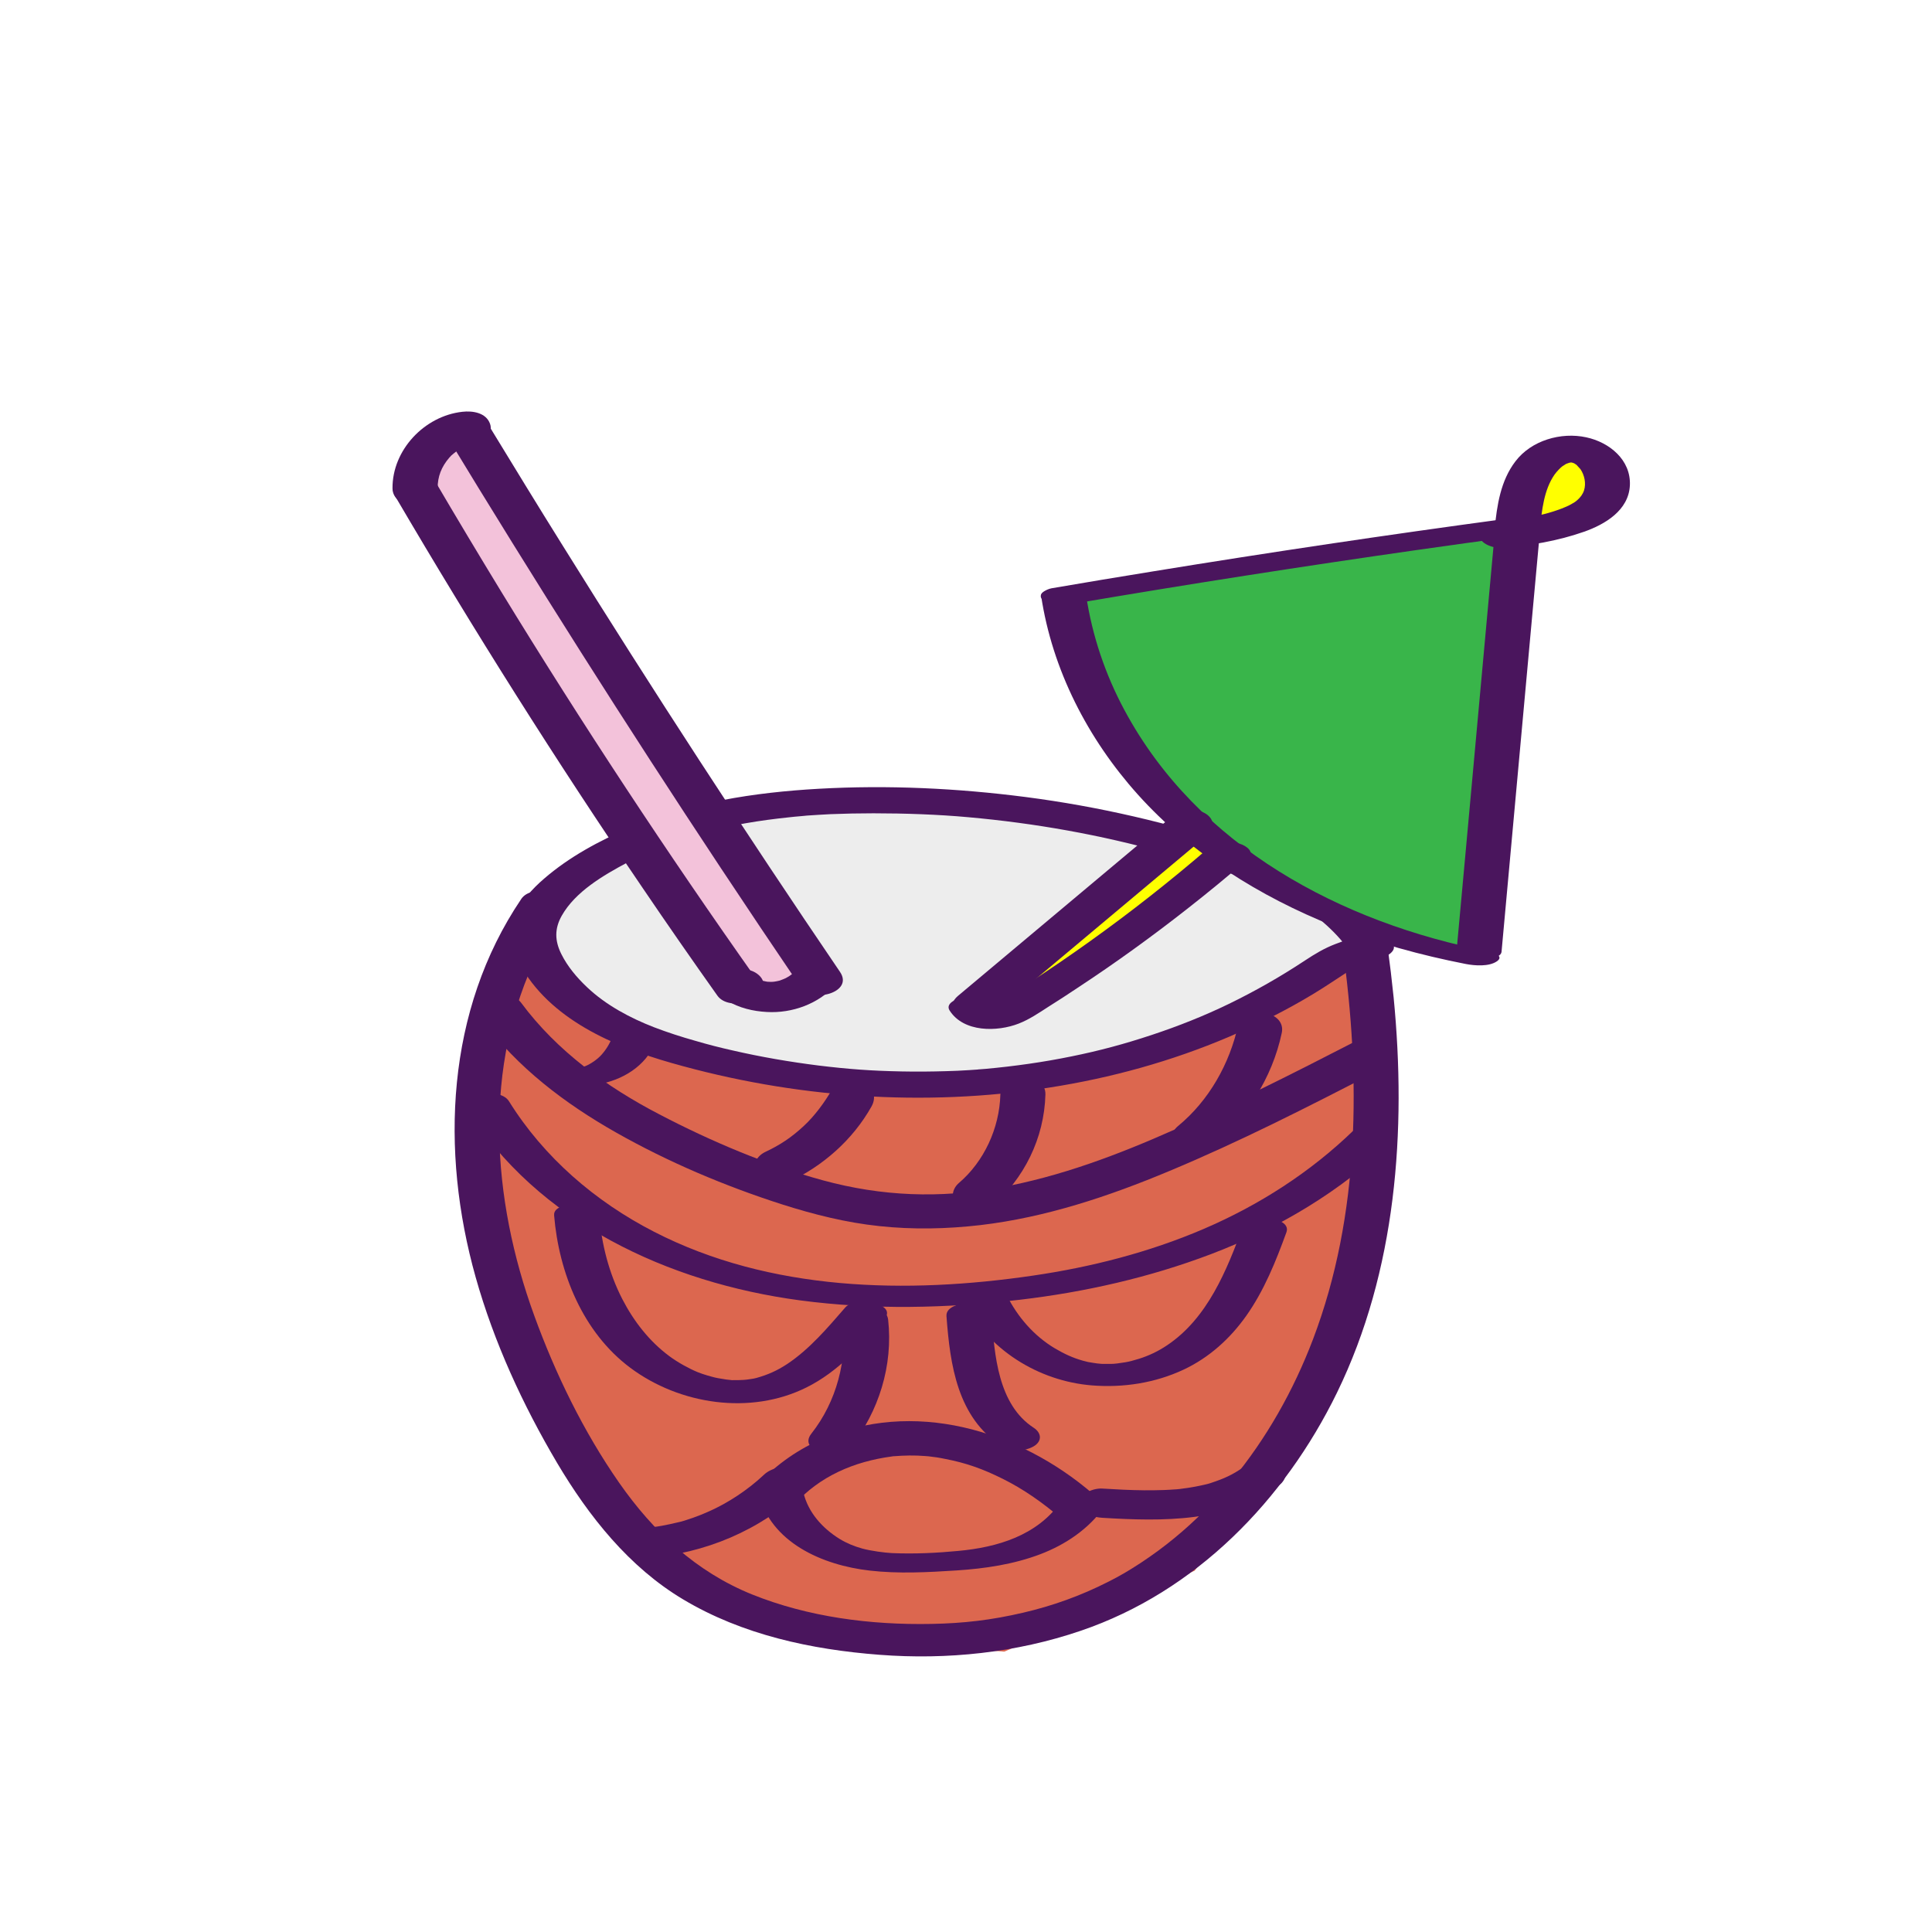
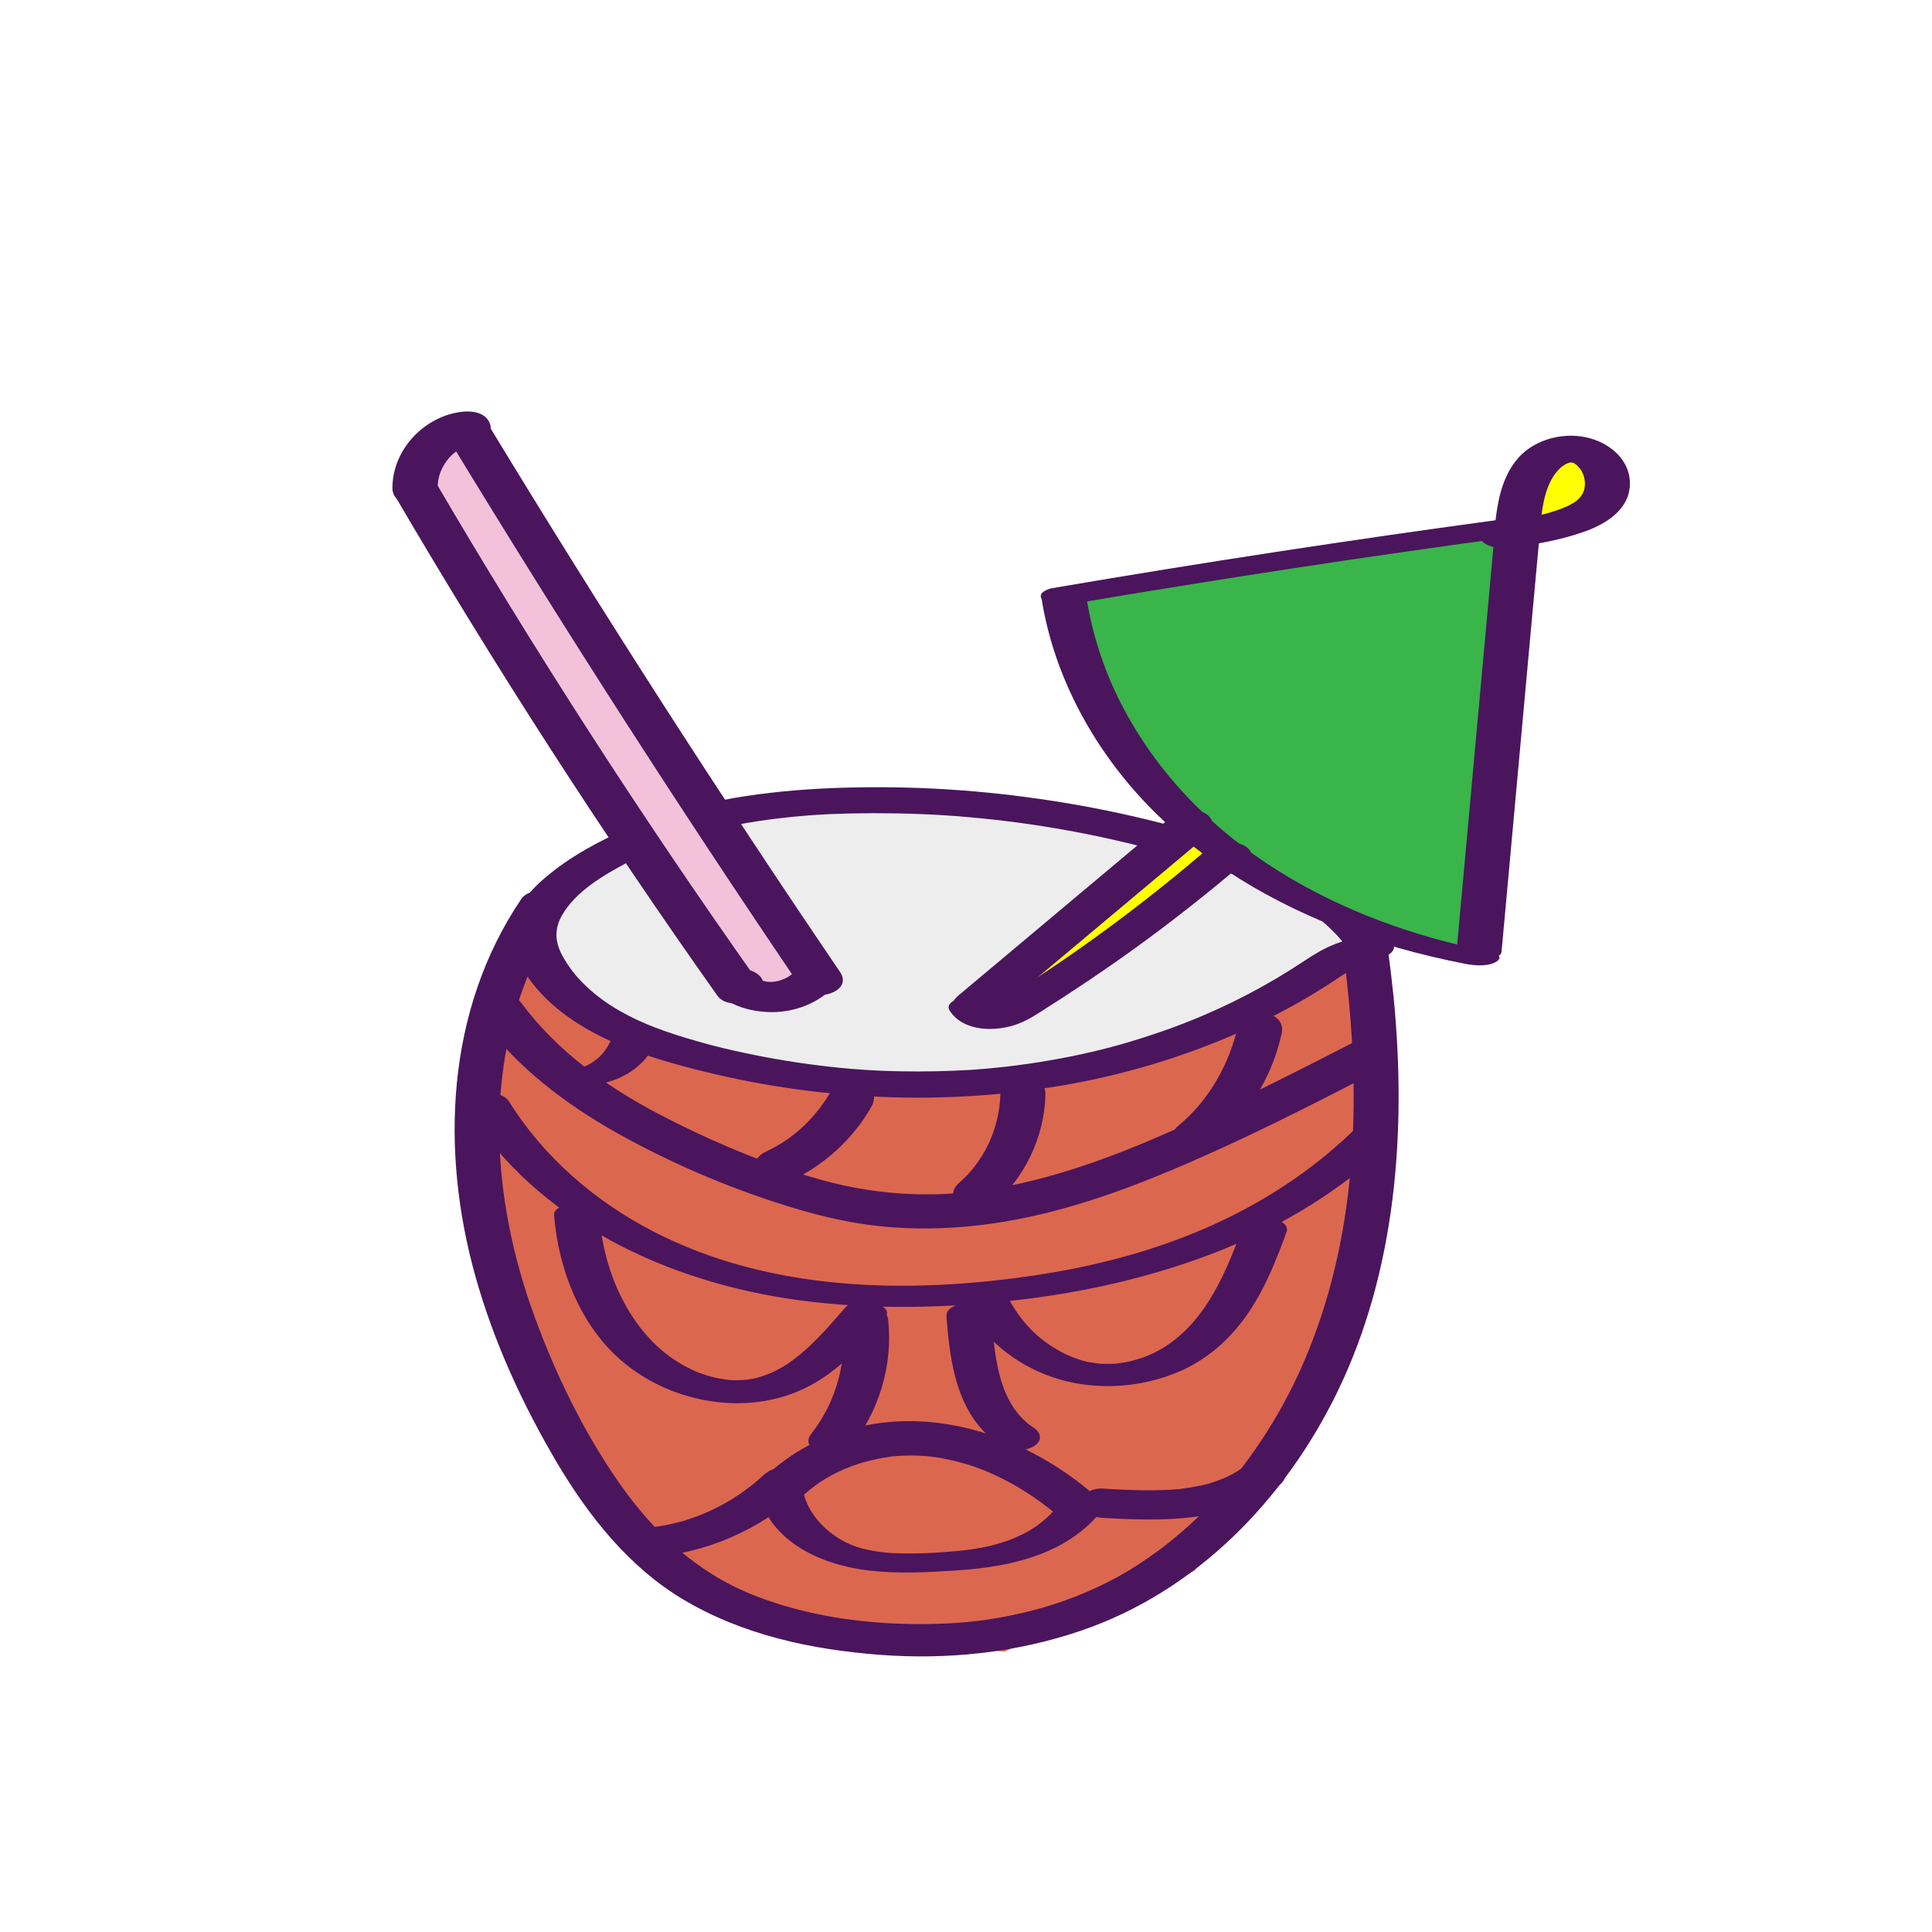
- <svg xmlns="http://www.w3.org/2000/svg" fill="none" height="1024" viewBox="0 0 56 56" width="1024">
-   <path d="m15.99 41.428-2.09-7.196.168-3.011 1.173-3.85 1.503-1.589 4.761-2.093 10.36.336 6.018 1.925 1.838 2.176.582 6.106-2.169 6.781-3.509 4.516-5.515 2.344-6.767-.503-3.011-1.589z" fill="#dc674f" />
-   <path d="m15.739 26.285s2.672-1.505 3.091-1.841c.419-.336 6.6-1.589 6.6-1.589l8.354 1.506 5.013 1.589.586 1.505-2.672 1.757-4.347 1.589-4.594.755-5.766-.503-4.51-1.673-1.671-1.338z" fill="#ededed" />
+ <svg xmlns="http://www.w3.org/2000/svg" width="1024" height="1024" fill="none" viewBox="0 0 56 56">
+   <path fill="#dc674f" d="M15.99 41.428 13.9 34.23l.168-3.01 1.172-3.85 1.503-1.59 4.762-2.092 10.36.335 6.017 1.925 1.839 2.177.582 6.105-2.17 6.781-3.509 4.517-5.515 2.344-6.767-.503-3.01-1.59z" />
+   <path fill="#ededed" d="M15.739 26.285s2.671-1.506 3.09-1.841c.419-.336 6.6-1.59 6.6-1.59l8.354 1.506 5.012 1.59.587 1.505-2.672 1.757-4.347 1.59-4.594.754-5.766-.503-4.51-1.673-1.67-1.338z" />
  <g fill="#4a155d">
-     <path d="m13.494 32.084c2.085 3.351 5.892 5.099 9.69 5.607 2.111.281 4.267.231 6.378-.017 1.889-.222 3.756-.646 5.536-1.321 1.943-.738 3.773-1.82 5.268-3.275.205-.201-.034-.373-.234-.428-.247-.071-.691-.088-.896.113-1.26 1.22-2.739 2.168-4.351 2.86-1.583.679-3.271 1.107-4.937 1.35-3.656.537-7.626.461-10.992-1.271-1.7-.872-3.191-2.155-4.204-3.783-.151-.239-.561-.252-.804-.218-.138.017-.603.143-.452.382z" />
-     <path d="m16.061 35.225c.138 1.673.833 3.393 2.207 4.42 1.432 1.069 3.484 1.38 5.109.57.913-.453 1.604-1.224 2.257-1.984.398-.461-.854-.654-1.131-.336-.511.587-1.03 1.204-1.683 1.64-.306.201-.57.315-.9.407-.013.004-.113.025-.029.008-.042.008-.084.017-.121.021-.084.013-.168.025-.247.029.113-.008-.096.004-.138.004-.042 0-.084 0-.126 0-.201-.004.121.017-.08-.004-.084-.008-.168-.017-.251-.034-.042-.008-.084-.013-.126-.021-.013-.004-.113-.025-.029-.004-.184-.046-.368-.096-.549-.168-.239-.097-.578-.281-.825-.466-.582-.432-1.03-1.011-1.361-1.652-.39-.759-.599-1.585-.67-2.432-.021-.273-.444-.336-.653-.331-.172.004-.678.059-.653.331z" />
-     <path d="m27.92 37.7c.704 1.413 2.173 2.332 3.735 2.457.909.071 1.826-.071 2.651-.457.741-.348 1.348-.897 1.817-1.56.519-.734.859-1.581 1.164-2.42.096-.26-.26-.378-.457-.398-.201-.025-.712-.029-.804.226-.465 1.271-1.026 2.663-2.199 3.447-.255.172-.54.306-.812.39-.159.05-.289.084-.398.101-.075.013-.155.025-.23.034-.046.004-.088.008-.134.013.092-.004-.025 0-.059 0-.08 0-.155 0-.234 0-.134-.004-.054-.004-.025 0-.046-.004-.088-.008-.134-.013-.088-.013-.176-.025-.264-.042.067.013.013.004 0 0-.05-.013-.101-.025-.151-.038-.293-.084-.523-.189-.808-.356-.607-.361-1.085-.914-1.399-1.543-.193-.407-1.478-.277-1.26.159z" />
-     <path d="m13.976 29.564c1.022 1.38 2.395 2.42 3.873 3.258 1.516.86 3.162 1.556 4.82 2.088.921.293 1.855.528 2.818.629.98.105 1.956.084 2.931-.029 1.893-.222 3.727-.835 5.477-1.568 2.031-.847 3.999-1.849 5.955-2.86.251-.13.435-.407.234-.671-.189-.247-.624-.315-.896-.176-1.692.872-3.396 1.728-5.134 2.503-1.65.734-3.308 1.363-5.084 1.686-1.721.315-3.405.256-5.126-.214-1.608-.44-3.237-1.128-4.736-1.912-1.508-.784-2.965-1.828-4.003-3.233-.368-.491-1.583-.109-1.131.499z" />
-     <path d="m27.434 38.148c.105 1.417.314 2.936 1.604 3.774.251.164.67.151.925 0 .247-.147.23-.386 0-.537-1.038-.675-1.139-2.122-1.219-3.237-.021-.289-.419-.386-.653-.382-.201.004-.678.088-.657.382z" />
-     <path d="m31.949 43.994c1.73.105 3.668.143 5.13-.948.226-.168.247-.432 0-.6-.243-.159-.682-.18-.925 0-.318.235-.561.369-.93.495-.197.071-.222.075-.44.122-.193.042-.389.071-.586.096-.046.004-.088.008-.134.013.071-.008.008 0-.025 0-.101.008-.201.013-.301.017-.193.008-.385.008-.574.008-.406-.004-.808-.025-1.21-.05-.243-.017-.653.126-.653.424-.004.319.41.407.649.423z" />
-     <path d="m28.996 31.724c-.025.981-.477 1.946-1.198 2.562-.23.197-.251.512 0 .709.243.189.683.205.925 0 .959-.822 1.545-2 1.579-3.271.021-.663-1.29-.667-1.306 0z" />
-     <path d="m24.432 38.249c.13 1.17-.18 2.373-.913 3.304-.423.537.821.797 1.131.403.825-1.044 1.24-2.378 1.093-3.707-.034-.294-.398-.407-.653-.398-.201.004-.687.101-.657.398z" />
-     <path d="m22.141 42.749c-.469.44-1.038.814-1.595 1.061-.146.067-.297.126-.448.18-.088.029-.176.059-.264.088-.042.013-.088.025-.134.038.046-.013.029-.008-.042.008-.155.038-.314.071-.473.101-.092.017-.18.029-.272.042-.025.004-.268.029-.168.021-.247.021-.653.109-.653.436 0 .298.41.453.653.436 1.7-.134 3.279-.797 4.527-1.967.23-.218-.017-.507-.235-.596-.301-.122-.662-.067-.896.151z" />
-     <path d="m17.774 29.971c-.067.235-.201.457-.368.633-.134.138-.36.281-.49.315-.155.042-.469.189-.234.361.222.164.641.164.896.097.725-.197 1.302-.667 1.508-1.405.08-.285-1.194-.415-1.311 0z" />
-     <path d="m24.13 31.556c-.222.394-.528.801-.829 1.078-.364.34-.699.558-1.118.755-.268.126-.427.436-.234.696.193.264.611.315.896.184 1.005-.465 1.872-1.229 2.416-2.197.155-.277.059-.562-.235-.696-.255-.117-.737-.101-.896.18z" />
-     <path d="m35.893 29.69c-.247 1.145-.854 2.214-1.746 2.948-.226.185-.251.47 0 .65.239.172.687.197.925 0 1.038-.855 1.801-2.025 2.081-3.351.063-.302-.168-.516-.457-.562-.234-.042-.737.004-.804.315z" />
-     <path d="m23.017 43.617c.741-.83 1.738-1.254 2.835-1.401.121-.017-.038 0 .084-.008.067-.004.13-.008.197-.013.151-.008.306-.008.456-.004l.226.013c.034.004.067.004.101.008-.08-.008-.017 0 0 0 .159.017.322.042.477.075.611.117 1.093.289 1.675.579.599.298 1.156.688 1.688 1.145.243.21.678.193.925 0 .256-.197.234-.512 0-.709-2.157-1.858-5.23-2.772-7.927-1.56-.716.323-1.344.784-1.868 1.367-.218.243-.013.575.234.688.301.138.674.067.896-.18z" />
-     <path d="m21.978 43.26c.348 1.459 1.872 2.109 3.229 2.264.838.096 1.683.05 2.521-.004.825-.054 1.65-.176 2.425-.47.729-.277 1.403-.73 1.859-1.375.155-.218-.335-.331-.456-.344-.234-.025-.645-.029-.804.197-.695.986-1.847 1.321-2.973 1.426-.62.059-1.269.092-1.931.063-.218-.013-.582-.059-.85-.13-.23-.063-.456-.155-.662-.281-.494-.306-.909-.763-1.047-1.338-.101-.436-1.386-.331-1.311-.008z" />
-     <path d="m15.106 26.062c-2.178 3.225-2.349 7.297-1.319 10.958.532 1.891 1.365 3.699 2.362 5.385.921 1.552 2.085 3.019 3.652 3.954 1.717 1.027 3.714 1.455 5.691 1.606 1.964.151 3.966-.059 5.833-.696 3.333-1.132 5.904-3.778 7.429-6.903 1.721-3.531 2.018-7.595 1.641-11.457-.05-.491-.109-.981-.176-1.472-.042-.31-.356-.478-.653-.47-.226.008-.699.147-.653.47.528 3.783.519 7.766-.854 11.381-.565 1.484-1.348 2.877-2.362 4.101-.511.621-1.051 1.166-1.654 1.661-.31.256-.636.495-.972.717-.339.222-.616.386-.942.549-.808.411-1.621.7-2.466.897-.93.218-1.742.31-2.663.327-1.759.034-3.568-.197-5.205-.856-1.616-.654-2.856-1.812-3.853-3.242-1.03-1.48-1.843-3.149-2.458-4.843-1.231-3.38-1.508-7.221.121-10.522.184-.373.394-.73.624-1.078.423-.612-.791-.96-1.122-.47z" />
-     <path d="m40.37 27.346c-1.043-1.51-2.76-2.256-4.439-2.818-2.014-.671-4.095-1.153-6.202-1.426-1.985-.256-4.003-.352-6.001-.239-1.868.105-3.76.398-5.49 1.137-.875.373-1.738.839-2.462 1.464-.348.298-.691.671-.859 1.107-.176.457-.092.923.134 1.346.867 1.623 2.739 2.416 4.414 2.894 3.538 1.011 7.311 1.283 10.95.713 1.784-.277 3.547-.763 5.209-1.472.842-.361 1.658-.767 2.441-1.241.368-.222.724-.466 1.085-.7.021-.013.046-.025.071-.038-.109.063-.025.008.008-.004.067-.025.13-.05.197-.075.176-.063.352-.126.515-.214.272-.142.523-.461.201-.713-.247-.193-.599-.239-.896-.134-.188.063-.486.319-.234.516.063.05-.008-.034-.017-.067-.013-.067.013-.101.05-.151-.034.042.088-.054-.021.008-.08.046.013-.004.029-.008-.034.013-.067.029-.101.042-.08.029-.159.059-.239.088-.331.126-.599.289-.892.482-.704.466-1.44.885-2.199 1.254-.708.344-1.466.646-2.24.902-.808.268-1.533.461-2.324.621-.821.168-1.65.285-2.483.361-.054.004-.113.008-.168.013-.013 0-.13.008-.029.004-.101.008-.205.013-.306.021-.213.013-.431.025-.645.029-.431.013-.863.017-1.294.008-.888-.017-1.549-.067-2.412-.172-.833-.105-1.662-.247-2.483-.436-.356-.08-.691-.164-1.089-.281-.402-.113-.804-.243-1.198-.394-.678-.264-1.382-.633-1.939-1.162-.293-.277-.561-.596-.741-.956-.193-.386-.201-.738.013-1.115.394-.696 1.202-1.166 1.884-1.531 1.462-.788 3.032-1.145 4.686-1.317.117-.013.23-.025.348-.034.046-.004.092-.008.138-.013-.092.008.021 0 .034-.004.23-.017.465-.029.695-.042.415-.017.833-.025 1.248-.025.917 0 1.884.034 2.747.113 1.93.172 3.848.512 5.712 1.036.884.247 1.767.524 2.621.872.662.273 1.378.637 1.956 1.137.281.243.54.512.75.818.176.252.515.31.804.264.159-.029.632-.214.461-.466z" />
+     <path d="M13.494 32.084c2.085 3.351 5.892 5.1 9.69 5.607 2.11.281 4.267.23 6.378-.017 1.888-.222 3.756-.645 5.536-1.32 1.943-.739 3.773-1.82 5.268-3.276.205-.201-.034-.373-.235-.427-.247-.072-.69-.089-.896.113-1.26 1.22-2.739 2.168-4.35 2.86-1.584.68-3.271 1.107-4.938 1.35-3.656.537-7.626.461-10.992-1.27-1.7-.873-3.191-2.156-4.205-3.783-.15-.24-.56-.252-.804-.218-.138.017-.603.142-.452.381z" />
+     <path d="M16.06 35.225c.14 1.674.834 3.393 2.208 4.42 1.432 1.07 3.484 1.38 5.109.57.913-.452 1.604-1.224 2.257-1.983.398-.461-.854-.654-1.13-.335-.512.587-1.031 1.203-1.684 1.64-.306.2-.57.314-.9.406-.013.004-.114.025-.03.009a1.6 1.6 0 0 1-.121.02 2.627 2.627 0 0 1-.247.03c.113-.009-.097.004-.139.004h-.125c-.201-.004.121.017-.08-.004a2.606 2.606 0 0 1-.251-.034c-.042-.008-.084-.012-.126-.02-.012-.005-.113-.026-.029-.005a4.336 4.336 0 0 1-.549-.168 4.132 4.132 0 0 1-.825-.465c-.582-.432-1.03-1.01-1.36-1.652-.39-.76-.6-1.585-.67-2.433-.021-.272-.444-.335-.654-.33-.172.003-.678.058-.653.33zM27.92 37.7c.704 1.413 2.173 2.331 3.735 2.457a5.277 5.277 0 0 0 2.651-.457c.741-.348 1.349-.898 1.818-1.56.519-.734.858-1.581 1.164-2.42.096-.26-.26-.377-.457-.398-.2-.025-.712-.03-.804.226-.465 1.27-1.026 2.663-2.198 3.447-.256.172-.54.306-.813.39-.159.05-.289.084-.397.101a4.435 4.435 0 0 1-.23.034l-.135.012c.092-.004-.025 0-.058 0h-.235c-.134-.004-.054-.004-.025 0l-.134-.013a6.02 6.02 0 0 1-.264-.041c.067.012.013.004 0 0l-.15-.038a3.258 3.258 0 0 1-.809-.357c-.607-.36-1.084-.914-1.398-1.543-.193-.407-1.479-.277-1.26.16zm-13.944-8.136c1.021 1.38 2.395 2.42 3.873 3.258a25.858 25.858 0 0 0 4.82 2.089c.921.293 1.855.528 2.818.629.98.105 1.956.084 2.932-.03 1.892-.222 3.726-.834 5.477-1.568 2.03-.847 3.999-1.85 5.955-2.86.25-.13.435-.407.234-.67-.188-.248-.624-.315-.896-.177-1.692.872-3.396 1.728-5.134 2.504-1.65.734-3.308 1.363-5.084 1.685a11.343 11.343 0 0 1-5.125-.214c-1.608-.44-3.237-1.128-4.736-1.912-1.508-.784-2.965-1.828-4.004-3.233-.368-.49-1.583-.109-1.13.5z" />
+     <path d="M27.434 38.148c.105 1.418.314 2.936 1.604 3.774.251.164.67.151.926 0 .247-.146.23-.385 0-.536-1.039-.676-1.14-2.122-1.219-3.238-.02-.29-.419-.386-.653-.381-.201.004-.678.088-.658.381zm4.515 5.846c1.73.105 3.668.143 5.13-.948.226-.167.247-.432 0-.6-.243-.159-.683-.18-.926 0-.318.236-.561.37-.93.496-.196.07-.222.075-.44.121a6.82 6.82 0 0 1-.586.097l-.134.012c.072-.008.009 0-.025 0-.1.009-.2.013-.301.017-.193.008-.385.008-.574.008a23.12 23.12 0 0 1-1.21-.05c-.243-.017-.653.126-.653.424-.005.318.41.406.649.423zm-2.953-12.27c-.025.981-.477 1.946-1.197 2.562-.23.197-.251.512 0 .709.243.188.682.205.925 0 .96-.822 1.545-2 1.579-3.271.02-.663-1.29-.667-1.307 0zm-4.564 6.525c.13 1.17-.18 2.373-.913 3.304-.423.537.82.797 1.13.403.826-1.044 1.24-2.378 1.094-3.707-.034-.294-.398-.407-.654-.399-.2.005-.686.101-.657.399zm-2.291 4.5a5.883 5.883 0 0 1-2.043 1.24l-.264.089-.134.038c.046-.013.03-.009-.042.008a6.114 6.114 0 0 1-.745.143c-.025.004-.268.029-.168.02-.247.022-.653.11-.653.437 0 .298.41.453.653.436 1.7-.134 3.28-.797 4.527-1.967.23-.218-.017-.507-.235-.595a.86.86 0 0 0-.896.15zM17.774 29.97a1.559 1.559 0 0 1-.369.634c-.134.138-.36.281-.49.315-.155.041-.469.188-.234.36.222.164.64.164.896.097.724-.197 1.302-.667 1.507-1.405.08-.285-1.193-.415-1.31 0zm6.356 1.586a4.6 4.6 0 0 1-.829 1.078c-.364.34-.7.558-1.118.755-.268.125-.427.436-.234.696.192.264.611.314.896.184 1.005-.465 1.872-1.228 2.416-2.197.155-.277.059-.562-.235-.696-.255-.118-.737-.1-.896.18zm11.763-1.866c-.247 1.145-.854 2.214-1.746 2.948-.226.185-.251.47 0 .65.239.172.687.197.926 0 1.038-.855 1.8-2.025 2.08-3.35.064-.303-.167-.516-.456-.563-.234-.042-.737.005-.804.315z" />
+     <path d="M23.017 43.617c.74-.83 1.737-1.254 2.835-1.401.12-.017-.038 0 .083-.008l.197-.013c.15-.008.306-.008.456-.004l.227.012c.033.005.067.005.1.009-.08-.009-.017 0 0 0 .16.017.323.042.477.075.612.118 1.093.29 1.676.579a8.21 8.21 0 0 1 1.687 1.145c.243.21.679.193.926 0 .255-.197.234-.512 0-.709-2.157-1.858-5.23-2.772-7.928-1.56a5.58 5.58 0 0 0-1.867 1.367c-.218.243-.013.575.234.688a.78.78 0 0 0 .896-.18z" />
+     <path d="M21.978 43.26c.348 1.46 1.872 2.11 3.229 2.265.837.096 1.683.05 2.52-.005.826-.054 1.65-.176 2.425-.47.729-.276 1.403-.729 1.86-1.375.154-.218-.336-.331-.457-.344-.234-.025-.645-.029-.804.197-.695.986-1.847 1.321-2.973 1.426-.62.06-1.269.093-1.93.063a4.896 4.896 0 0 1-.85-.13 2.56 2.56 0 0 1-.662-.28c-.494-.307-.91-.764-1.047-1.339-.1-.436-1.386-.33-1.311-.008z" />
+     <path d="M15.106 26.063c-2.177 3.224-2.349 7.296-1.319 10.957.532 1.891 1.365 3.699 2.362 5.385.921 1.551 2.085 3.019 3.651 3.954 1.717 1.028 3.715 1.455 5.691 1.606 1.964.151 3.966-.058 5.834-.696 3.333-1.132 5.904-3.778 7.429-6.902 1.72-3.531 2.018-7.595 1.641-11.457a43.71 43.71 0 0 0-.176-1.472c-.042-.31-.356-.478-.653-.47-.226.009-.7.147-.653.47.527 3.783.519 7.766-.855 11.381a14.509 14.509 0 0 1-2.361 4.102 11.967 11.967 0 0 1-1.655 1.66c-.31.256-.636.495-.971.717a8.94 8.94 0 0 1-.942.55c-.808.41-1.62.7-2.467.897-.93.218-1.742.31-2.663.327-1.759.034-3.568-.197-5.205-.855-1.617-.655-2.856-1.812-3.853-3.242-1.03-1.48-1.842-3.15-2.458-4.843-1.231-3.38-1.507-7.222.122-10.522a9.73 9.73 0 0 1 .624-1.078c.422-.612-.792-.96-1.123-.47z" />
+     <path d="M40.37 27.346c-1.043-1.51-2.76-2.256-4.439-2.818a33.086 33.086 0 0 0-6.202-1.426 32.631 32.631 0 0 0-6-.24c-1.868.106-3.761.4-5.49 1.137-.876.374-1.738.839-2.463 1.464-.347.298-.69.67-.858 1.107-.176.457-.092.923.134 1.346.867 1.623 2.738 2.416 4.414 2.894 3.538 1.01 7.311 1.283 10.95.713a21.855 21.855 0 0 0 5.21-1.472 19.64 19.64 0 0 0 2.44-1.242c.37-.222.725-.465 1.085-.7.021-.013.046-.025.072-.038-.11.063-.026.009.008-.004l.197-.075a3.75 3.75 0 0 0 .515-.214c.272-.143.523-.462.2-.713a.963.963 0 0 0-.895-.135c-.189.063-.486.32-.235.516.063.05-.008-.033-.017-.067-.012-.067.013-.1.05-.15-.033.041.089-.055-.02.008-.08.046.012-.004.029-.009-.033.013-.067.03-.1.042l-.24.088c-.33.126-.598.29-.891.482a18.23 18.23 0 0 1-4.439 2.155c-.808.27-1.533.462-2.324.622a22.6 22.6 0 0 1-2.483.36l-.168.013c-.012 0-.13.008-.03.004-.1.008-.204.013-.305.021a26.58 26.58 0 0 1-1.939.038 21.78 21.78 0 0 1-2.412-.172 25.032 25.032 0 0 1-2.483-.436 16.63 16.63 0 0 1-1.089-.281 13.827 13.827 0 0 1-1.197-.394c-.679-.265-1.382-.634-1.94-1.162a3.494 3.494 0 0 1-.74-.956c-.193-.386-.201-.738.012-1.116.394-.696 1.202-1.165 1.885-1.53 1.461-.789 3.031-1.145 4.685-1.317.118-.013.23-.025.348-.034l.138-.012c-.092.008.021 0 .034-.004.23-.017.465-.03.695-.042a30.92 30.92 0 0 1 1.248-.026c.917 0 1.884.034 2.747.114a31.4 31.4 0 0 1 5.712 1.036c.883.247 1.767.524 2.621.872.662.272 1.378.637 1.956 1.136.28.243.54.512.75.818.175.252.514.31.803.264.16-.03.633-.214.46-.465z" />
  </g>
-   <path d="m28.272 28.989c.168-.113 6.181-5.074 6.181-5.074l1.395.893-4.569 3.46-2.173 1.283" fill="#ff0" />
-   <path d="m44.093 15.046.838-1.954s.67-.168.838-.168 1.001 1.002 1.001 1.002l-.389 1.115h-2.287z" fill="#ff0" />
-   <path d="m30.977 17.277 13.09-2.063-1.059 12.551-2.06-.445-3.677-1.283-3.455-2.961s-2.228-2.675-2.173-2.843c.054-.168-.666-2.957-.666-2.957z" fill="#39b54a" />
-   <path d="m43.523 27.589c.289-3.166.578-6.337.867-9.503.084-.897.163-1.799.247-2.696.025-.273-1.277-.331-1.306 0-.289 3.166-.578 6.336-.867 9.502-.084.897-.163 1.799-.247 2.696-.029.273 1.273.331 1.306 0z" fill="#4a155d" />
-   <path d="m30.177 17.265c.322 2.151 1.357 4.152 2.801 5.762 1.545 1.719 3.538 2.961 5.67 3.812 1.24.495 2.534.847 3.84 1.103.26.05.666.08.896-.075.23-.155-.096-.264-.234-.289-4.276-.83-8.434-3.04-10.557-6.995-.557-1.036-.934-2.155-1.11-3.317-.05-.34-1.344-.26-1.306 0z" fill="#4a155d" />
-   <path d="m31.14 17.495c3.3-.562 6.608-1.078 9.925-1.552.946-.134 1.897-.268 2.848-.394.13-.017.582-.092.456-.319-.117-.214-.616-.205-.804-.18-3.384.457-6.763.96-10.134 1.51-.984.159-1.968.323-2.948.491-.163.029-.461.189-.234.356.234.168.62.134.892.088z" fill="#4a155d" />
-   <path d="m34.047 23.601c-2.094 1.753-4.183 3.51-6.277 5.263-.218.184-.256.445 0 .625.234.164.691.197.925 0 2.094-1.753 4.183-3.51 6.277-5.263.218-.184.255-.445 0-.625-.234-.164-.695-.197-.925 0z" fill="#4a155d" />
-   <path d="m44.637 15.323c.054-.528.113-1.124.423-1.568.059-.084.176-.205.23-.243-.004.004.142-.088.088-.059.038-.017.08-.029.117-.042-.054.013-.046.008.025-.004.08-.008.084-.013.013 0h.063c-.071-.004-.067-.004.008.008-.059-.013-.05-.008.021.013-.063-.038.071.042.08.054-.017-.013.084.092.105.117.117.172.168.411.105.612-.038.117-.109.21-.201.289-.046.042-.075.059-.142.097.004 0-.147.08-.088.05-.586.277-1.365.407-1.956.453-.226.017-.653.08-.653.39 0 .285.44.407.653.39.808-.063 1.616-.197 2.383-.466.611-.214 1.298-.621 1.332-1.346.034-.742-.599-1.25-1.265-1.392-.729-.159-1.591.088-2.052.696-.431.562-.536 1.275-.603 1.963-.029.289.452.394.653.39.255-.021.632-.101.662-.403z" fill="#4a155d" />
-   <path d="m27.526 29.291c.406.637 1.382.621 2.002.378.301-.117.574-.302.846-.478.285-.18.574-.365.854-.554 1.097-.721 2.165-1.493 3.195-2.302.595-.466 1.177-.944 1.746-1.438.226-.193-.046-.386-.234-.44-.264-.08-.67-.075-.896.117-1.105.952-2.249 1.854-3.434 2.701-.591.424-1.194.835-1.805 1.233-.289.189-.578.382-.875.549-.063.038-.13.071-.197.101-.096.042-.084.013-.029.021.013 0 .159.017.155.021-.013.017-.063-.059-.08-.08-.155-.239-.553-.26-.804-.226-.134.021-.599.155-.444.398z" fill="#4a155d" />
-   <path d="m11.84 14.153c0-.168 1.06-1.451 1.06-1.451l1.001-.168 6.796 10.878 3.174 4.907-1.336.558-1.281-.222z" fill="#f3c2da" />
-   <path d="m11.459 14.392c2.265 3.866 4.657 7.657 7.178 11.36.708 1.044 1.428 2.08 2.157 3.107.343.486 1.562.13 1.131-.478-2.588-3.657-5.054-7.402-7.391-11.222-.657-1.078-1.306-2.16-1.943-3.246-.159-.273-.645-.277-.896-.172-.289.126-.394.377-.234.65z" fill="#4a155d" />
-   <path d="m12.686 14.153c-.004-.336.109-.621.335-.885.008-.008.092-.096.038-.046.029-.025.059-.05.088-.075.038-.029.075-.059.113-.088.029-.021.113-.067.038-.029.042-.021.084-.042.13-.063.021-.008.146-.054.034-.017.092-.029.188-.042.285-.054.281-.034.561-.323.457-.612-.117-.327-.511-.382-.804-.348-1.097.122-2.031 1.107-2.023 2.218.004.662 1.315.662 1.311 0z" fill="#4a155d" />
-   <path d="m12.903 12.559c2.58 4.252 5.243 8.454 7.99 12.601.766 1.157 1.541 2.311 2.324 3.464.314.461 1.541.151 1.131-.453-2.756-4.055-5.431-8.169-8.023-12.333-.729-1.166-1.445-2.34-2.161-3.514-.168-.277-.494-.373-.804-.31-.201.034-.624.268-.457.545z" fill="#4a155d" />
-   <path d="m21.655 28.109c-.301-.029-.724-.004-.863.327-.105.247.088.453.285.57.347.21.75.306 1.151.327.733.042 1.499-.235 1.993-.788.205-.235.004-.503-.234-.6-.281-.113-.687-.08-.896.155-.105.117-.163.172-.323.256-.034.021-.034.021.004-.004-.017.008-.034.017-.054.025-.038.013-.071.029-.109.042-.046.017-.075.021-.013.004-.046.013-.096.021-.142.029-.013.004-.134.013-.059.008.08-.004-.046 0-.059 0-.029 0-.163-.013-.029.004-.038-.004-.075-.008-.113-.017-.038-.008-.075-.017-.113-.025.063.017.034.013-.008-.008.004 0-.134-.059-.092-.038s-.08-.054-.08-.054c.054.063.113.13.168.193-.008-.017-.017-.029-.025-.046v.235c-.013.017-.021.029-.034.046-.247.067-.494.134-.737.201.013 0 .021 0 .034.004.276.025.683 0 .804-.306.109-.281-.214-.516-.457-.541z" fill="#4a155d" />
+   <path fill="#ff0" d="M28.272 28.99c.167-.114 6.18-5.075 6.18-5.075l1.395.894-4.569 3.46-2.173 1.283m14.988-14.506.837-1.954s.67-.168.838-.168 1 1.002 1 1.002l-.389 1.116h-2.287z" />
+   <path fill="#39b54a" d="m30.977 17.277 13.09-2.063-1.059 12.551-2.06-.445-3.677-1.283-3.455-2.96s-2.228-2.676-2.173-2.844c.054-.167-.666-2.956-.666-2.956z" />
+   <path fill="#4a155d" d="m43.523 27.589.867-9.503c.084-.897.163-1.799.247-2.696.025-.273-1.277-.331-1.307 0l-.866 9.502c-.084.898-.164 1.8-.247 2.697-.03.273 1.273.331 1.306 0z" />
+   <path fill="#4a155d" d="M30.177 17.265c.323 2.15 1.357 4.151 2.802 5.761 1.545 1.72 3.538 2.961 5.67 3.812 1.24.495 2.533.847 3.84 1.103.26.05.665.08.896-.075.23-.155-.097-.264-.235-.29-4.275-.83-8.434-3.04-10.557-6.994a10.24 10.24 0 0 1-1.11-3.317c-.05-.34-1.344-.26-1.306 0z" />
+   <path fill="#4a155d" d="M31.14 17.495a375.722 375.722 0 0 1 12.773-1.946c.13-.016.582-.092.456-.318-.117-.214-.616-.206-.804-.18a376.128 376.128 0 0 0-13.082 2c-.163.029-.46.188-.235.356.235.168.62.134.892.088zm2.907 6.105c-2.094 1.754-4.184 3.51-6.278 5.264-.217.184-.255.444 0 .625.235.163.691.197.926 0 2.094-1.753 4.183-3.51 6.277-5.263.218-.185.255-.445 0-.625-.234-.164-.695-.197-.925 0z" />
+   <path fill="#4a155d" d="M44.637 15.323c.054-.528.113-1.124.423-1.568.058-.084.176-.206.23-.244-.004.005.143-.088.088-.058.038-.017.08-.03.117-.042-.054.012-.046.008.025-.005.08-.008.084-.012.013 0h.063c-.071-.004-.067-.004.008.009-.058-.013-.05-.009.021.012-.063-.037.071.042.08.055-.017-.013.084.092.105.117a.74.74 0 0 1 .104.613.635.635 0 0 1-.2.289.646.646 0 0 1-.143.096c.004 0-.147.08-.088.05-.586.278-1.365.408-1.956.454-.226.016-.653.08-.653.39 0 .285.44.406.653.39.808-.063 1.617-.197 2.383-.466.611-.214 1.298-.62 1.332-1.346.033-.742-.6-1.25-1.265-1.392-.729-.16-1.591.088-2.052.696-.431.562-.536 1.275-.603 1.963-.03.289.452.394.653.39.256-.021.633-.101.662-.403zM27.526 29.291c.407.638 1.382.621 2.002.378.302-.117.574-.302.846-.478.285-.18.574-.365.854-.554a46.743 46.743 0 0 0 3.195-2.302 44.163 44.163 0 0 0 1.747-1.438c.226-.193-.046-.386-.235-.44-.264-.08-.67-.076-.896.117a48.34 48.34 0 0 1-5.239 3.933c-.289.19-.577.382-.875.55a1.82 1.82 0 0 1-.197.1c-.096.042-.083.013-.029.021.013 0 .16.017.155.021-.013.017-.063-.058-.08-.08-.155-.238-.552-.26-.804-.226-.134.021-.598.155-.443.398z" />
+   <path fill="#f3c2da" d="M11.84 14.153c0-.168 1.06-1.451 1.06-1.451l1-.168 6.797 10.878 3.174 4.907-1.336.557-1.281-.222z" />
+   <path fill="#4a155d" d="M11.459 14.392a198.51 198.51 0 0 0 9.334 14.467c.343.487 1.562.13 1.13-.478a200.81 200.81 0 0 1-9.333-14.467c-.16-.273-.645-.277-.897-.172-.289.126-.393.377-.234.65z" />
+   <path fill="#4a155d" d="M12.686 14.153c-.004-.336.109-.62.335-.885.008-.008.092-.096.038-.046l.087-.076.113-.088c.03-.02.113-.067.038-.029.042-.021.084-.042.13-.063.02-.008.146-.054.033-.017.093-.029.189-.042.285-.054.28-.034.561-.323.457-.612-.118-.327-.511-.382-.804-.348-1.098.121-2.031 1.107-2.023 2.218.004.662 1.315.662 1.31 0z" />
+   <path fill="#4a155d" d="M12.903 12.56a375.803 375.803 0 0 0 10.315 16.065c.314.461 1.54.15 1.13-.453a367.341 367.341 0 0 1-10.184-15.848c-.167-.276-.494-.373-.804-.31-.201.034-.624.269-.456.545z" />
+   <path fill="#4a155d" d="M21.655 28.109c-.301-.03-.724-.004-.862.327-.105.247.088.453.285.57.347.21.75.306 1.151.327.733.042 1.5-.234 1.993-.788.206-.235.005-.503-.234-.6-.28-.113-.687-.08-.896.156a.948.948 0 0 1-.323.255c-.033.021-.033.021.005-.004a.677.677 0 0 1-.055.025c-.038.013-.071.03-.109.042-.046.017-.075.021-.012.004-.046.013-.097.021-.143.03-.012.004-.134.012-.058.008.08-.004-.046 0-.059 0-.03 0-.163-.012-.03.004-.037-.004-.075-.008-.112-.016l-.113-.026c.063.017.033.013-.009-.008.004 0-.134-.059-.092-.038s-.08-.054-.08-.054l.168.193c-.008-.017-.017-.03-.025-.046v.234l-.033.047-.737.2c.012 0 .02 0 .033.005.276.025.683 0 .804-.306.109-.281-.214-.516-.456-.541z" />
</svg>
